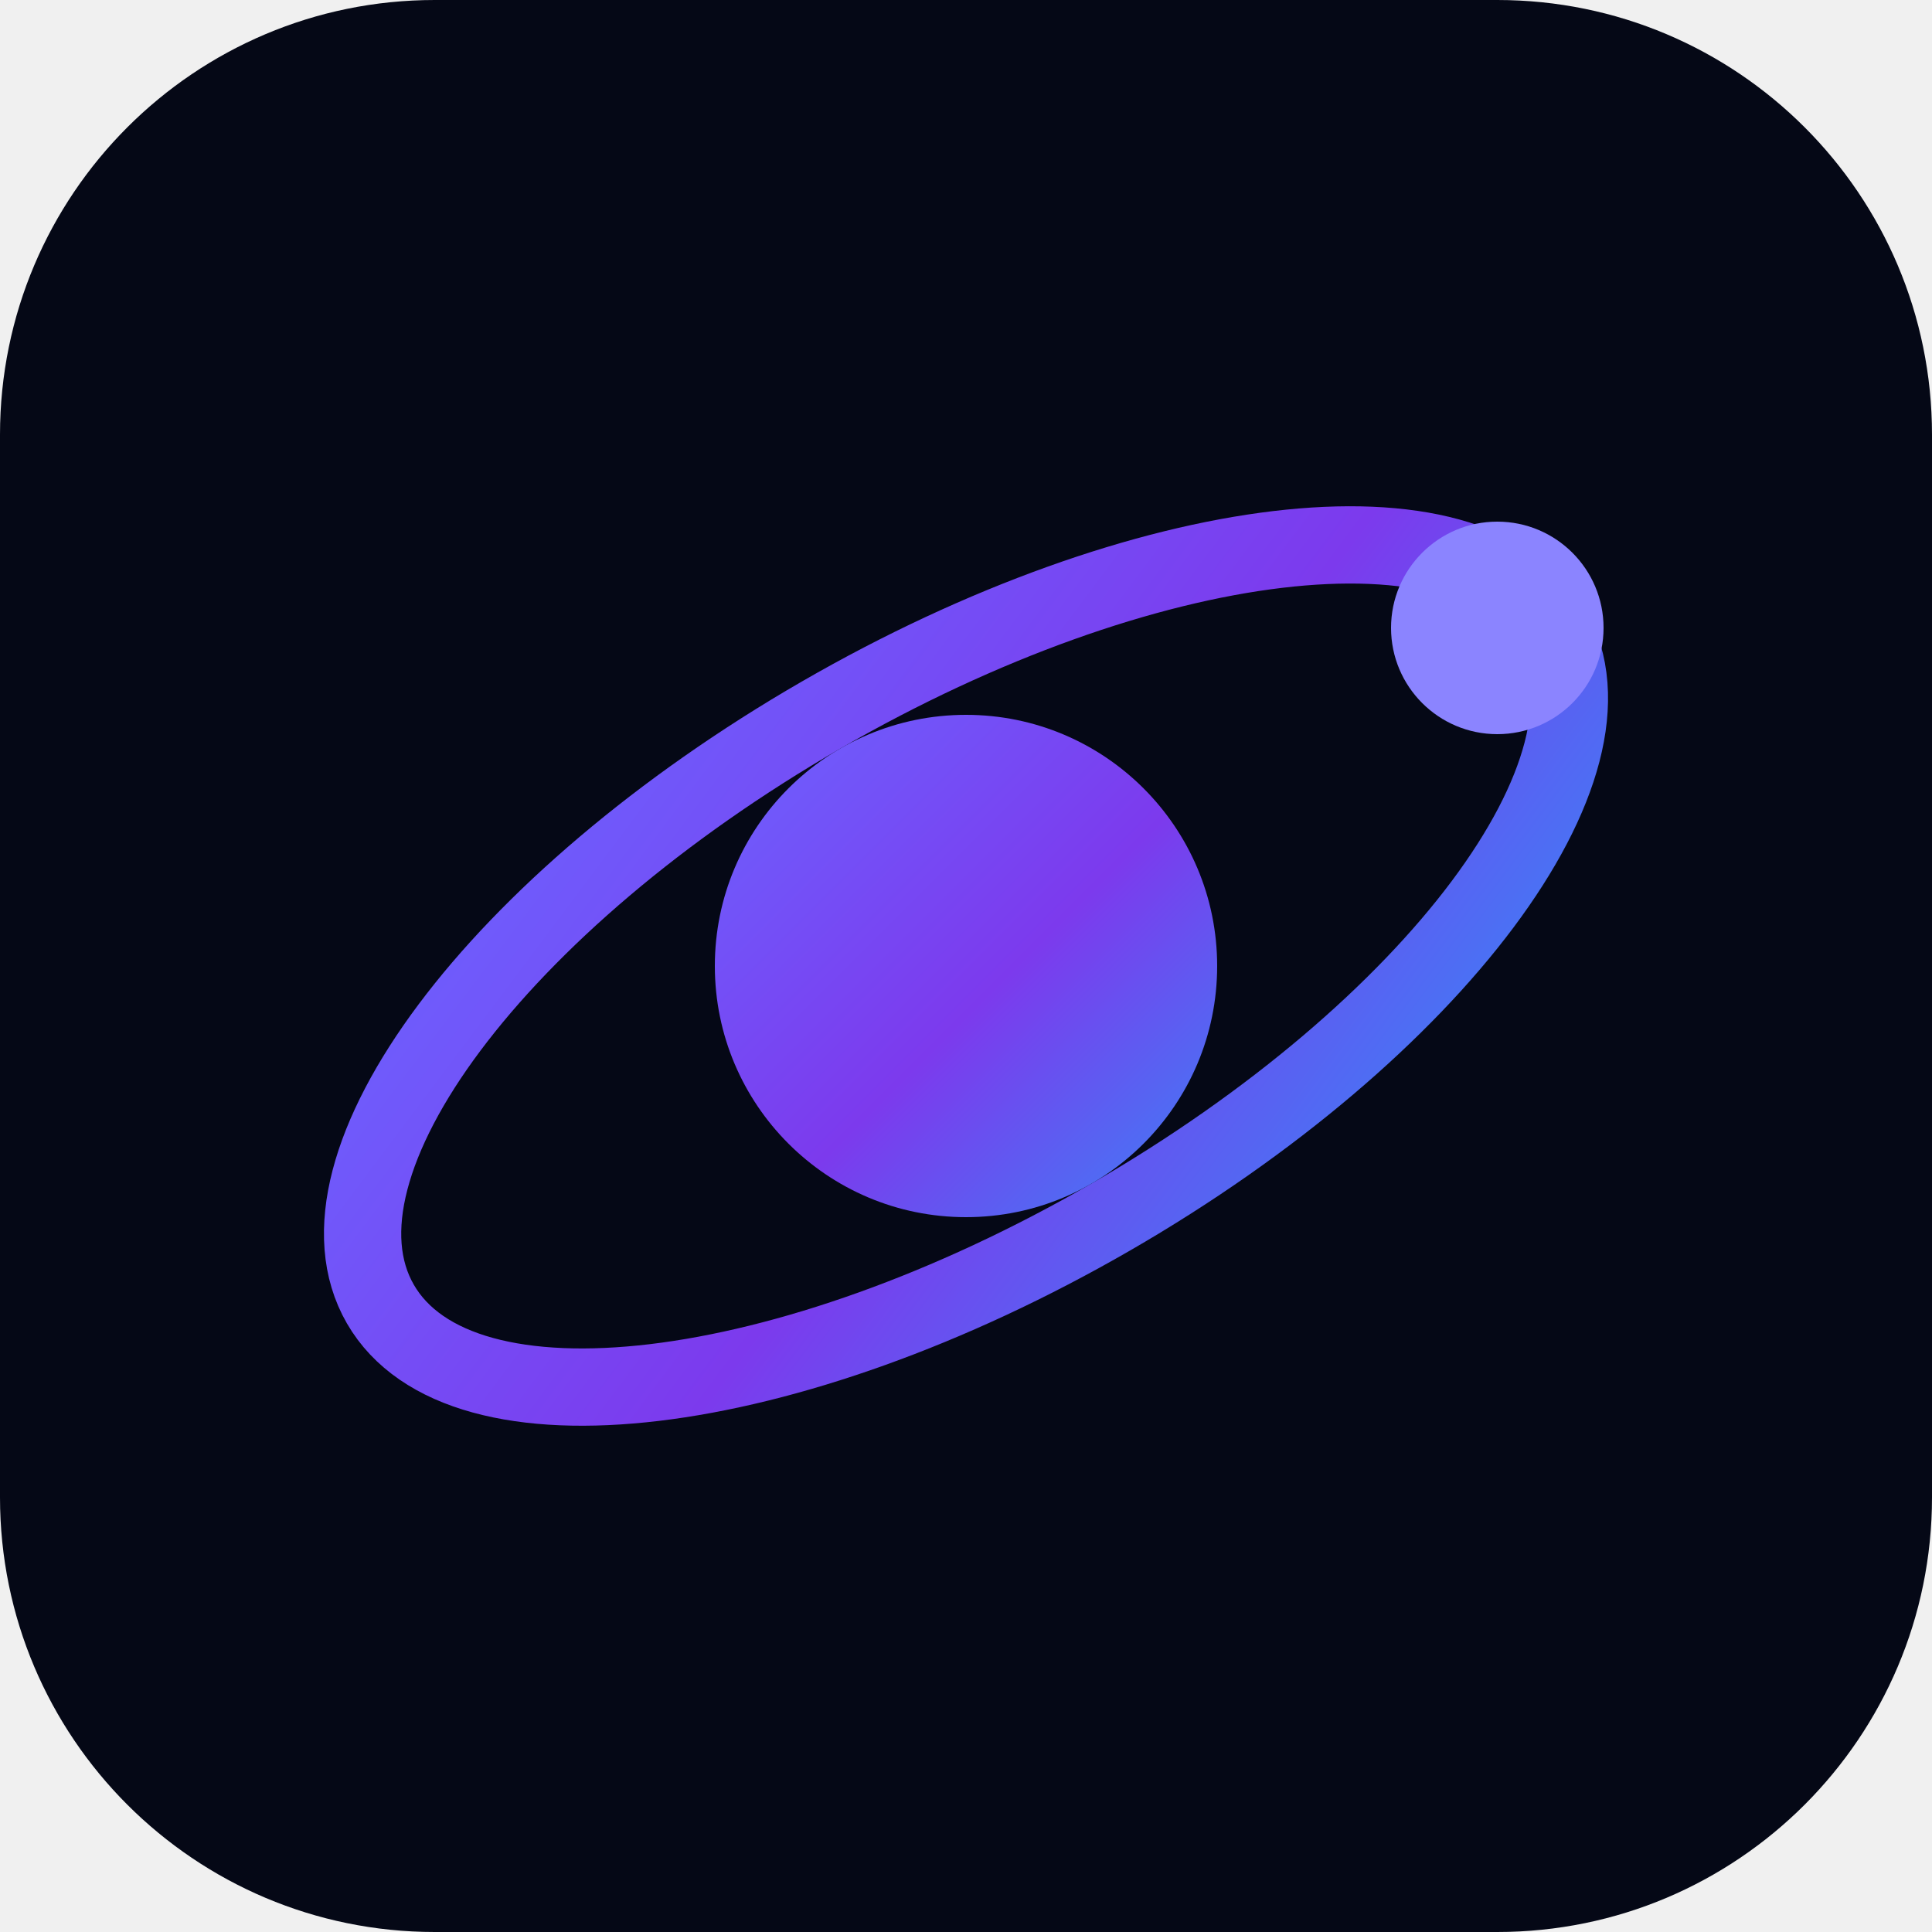
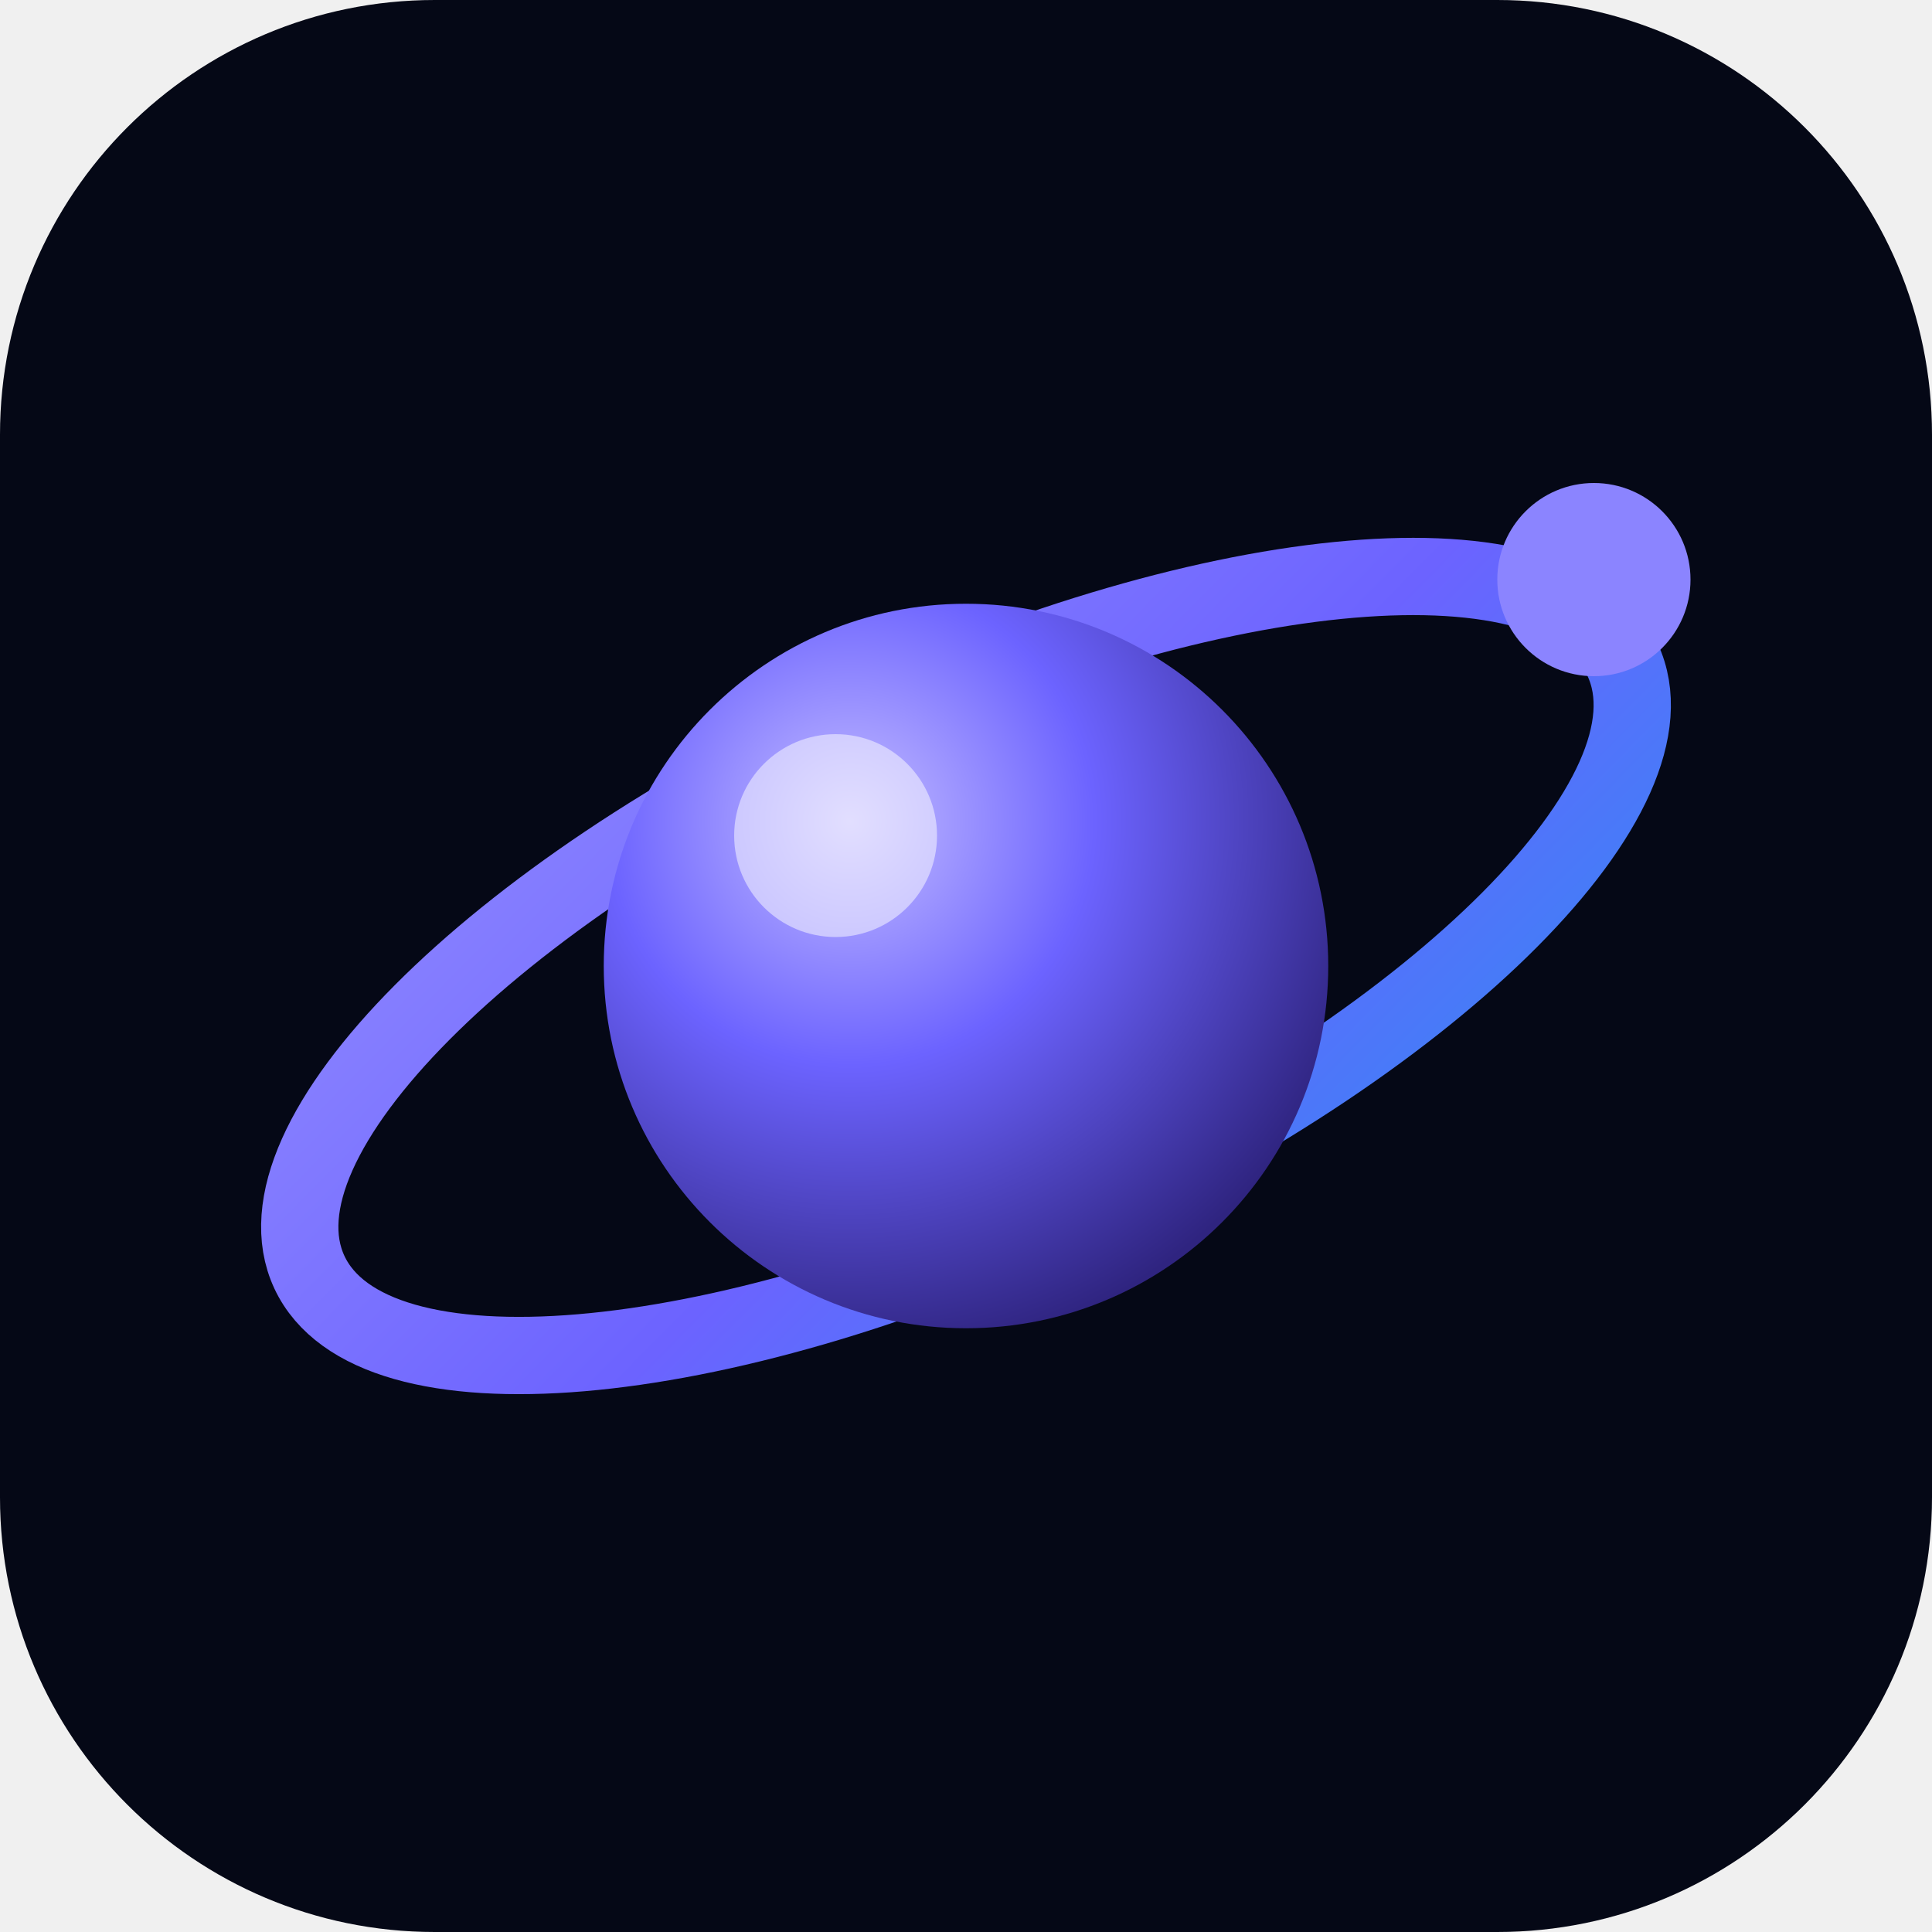
<svg xmlns="http://www.w3.org/2000/svg" viewBox="0 0 40 40" width="40" height="40">
  <defs>
    <linearGradient id="g" x1="0" y1="0" x2="1" y2="1">
-       <stop offset="0%" stop-color="#6c63ff" />
-       <stop offset="55%" stop-color="#7c3aed" />
+       <stop offset="0%" stop-color="#8b84ff" />
+       <stop offset="55%" stop-color="#6c63ff" />
      <stop offset="100%" stop-color="#3b82f6" />
    </linearGradient>
+     <radialGradient id="p" cx="34%" cy="30%" r="75%">
+       <stop offset="0%" stop-color="#c4bdff" />
+       <stop offset="45%" stop-color="#6c63ff" />
+       <stop offset="100%" stop-color="#2f2480" />
+     </radialGradient>
  </defs>
  <rect width="40" height="40" rx="9" fill="#050816" />
-   <ellipse cx="20" cy="20" rx="14" ry="6" fill="none" stroke="url(#g)" stroke-width="1.6" transform="rotate(-30 20 20)" />
-   <circle cx="20" cy="20" r="5.2" fill="url(#g)" />
-   <circle cx="31" cy="13" r="2.2" fill="#8b84ff" />
+   <ellipse cx="20" cy="20" rx="15" ry="5.5" fill="none" stroke="url(#g)" stroke-width="1.6" transform="rotate(-25 20 20)" />
+   <circle cx="20" cy="20" r="7.5" fill="url(#p)" />
+   <circle cx="17.3" cy="17.3" r="2.1" fill="#fff" opacity="0.5" />
+   <circle cx="33" cy="12" r="2" fill="#8b84ff" />
</svg>
